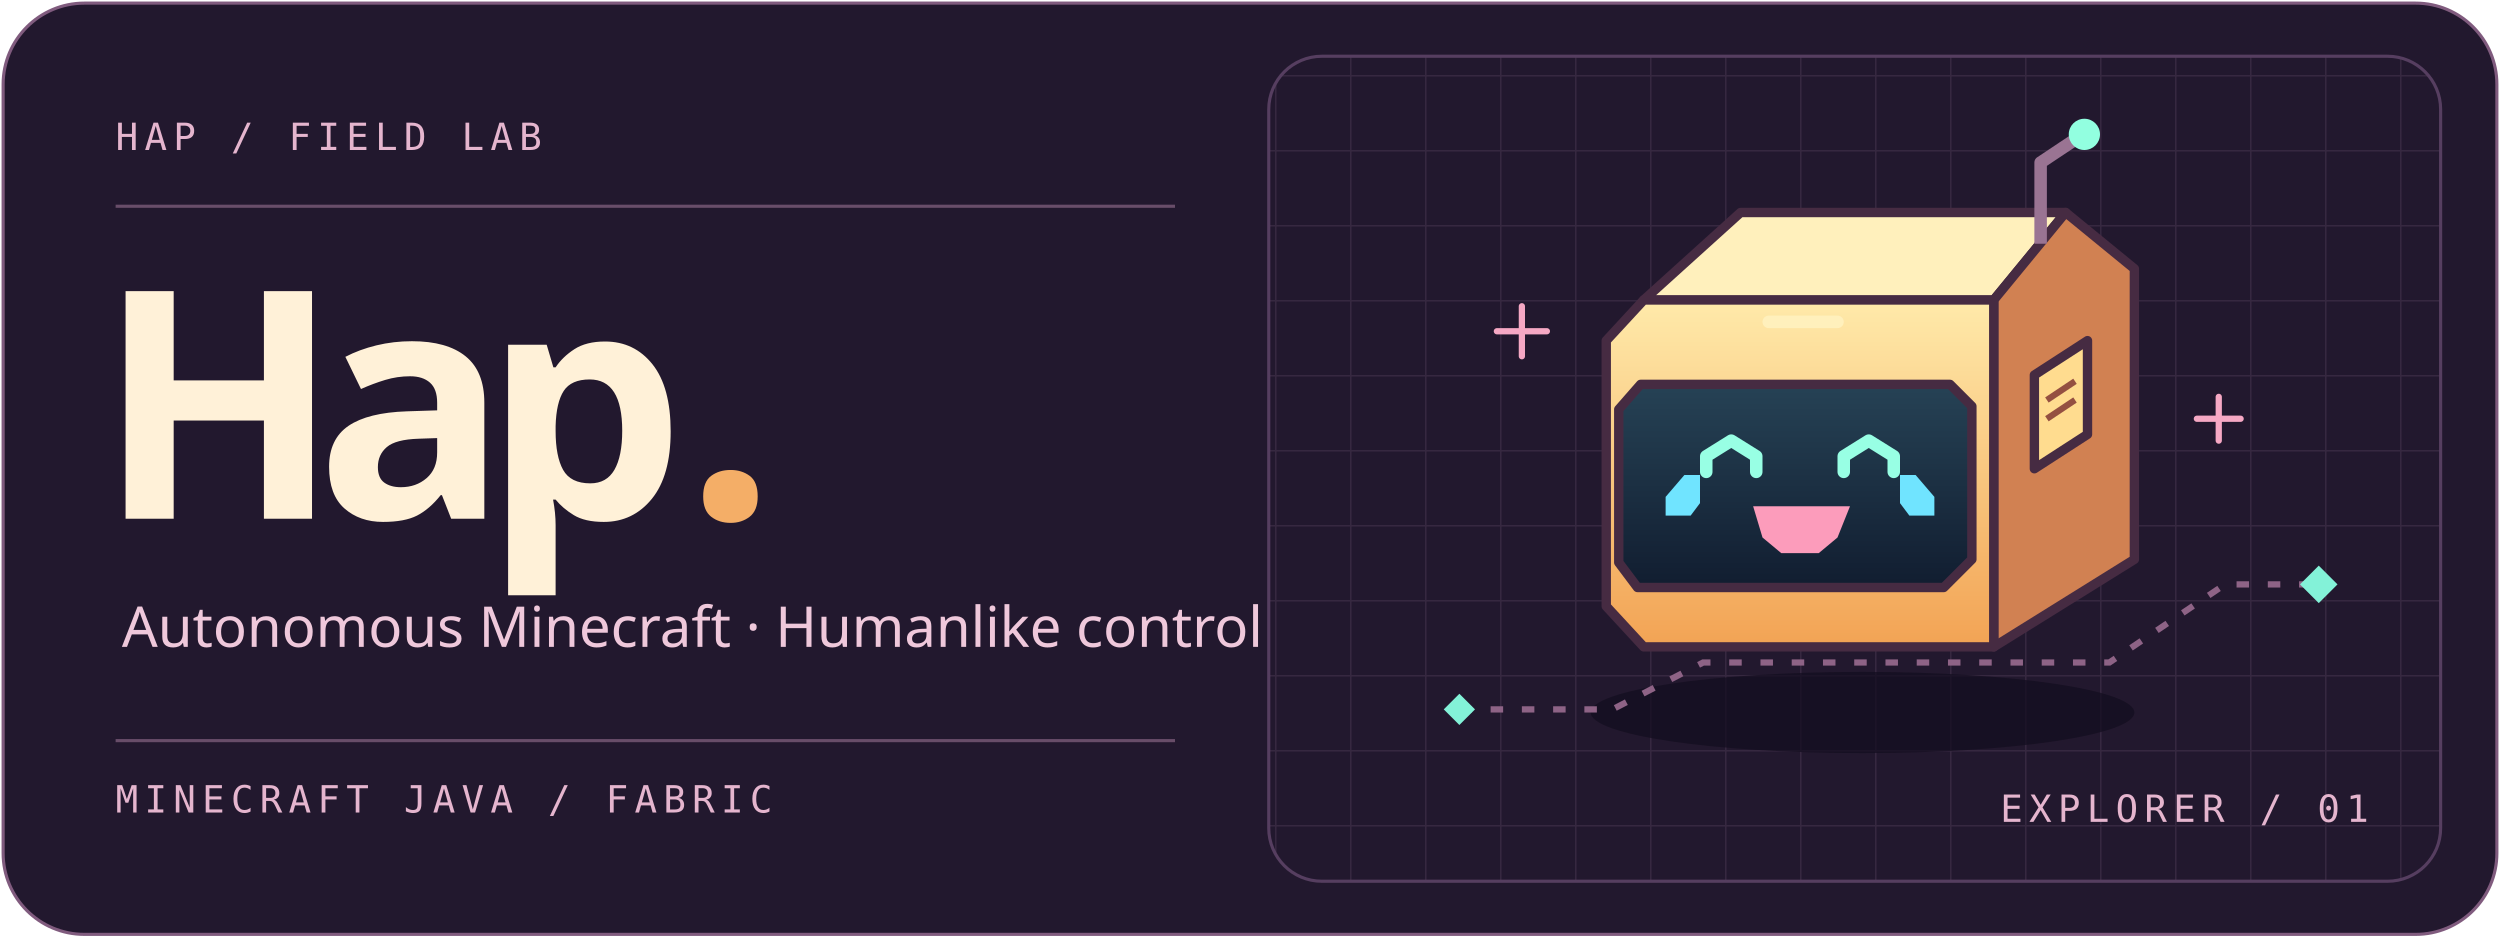
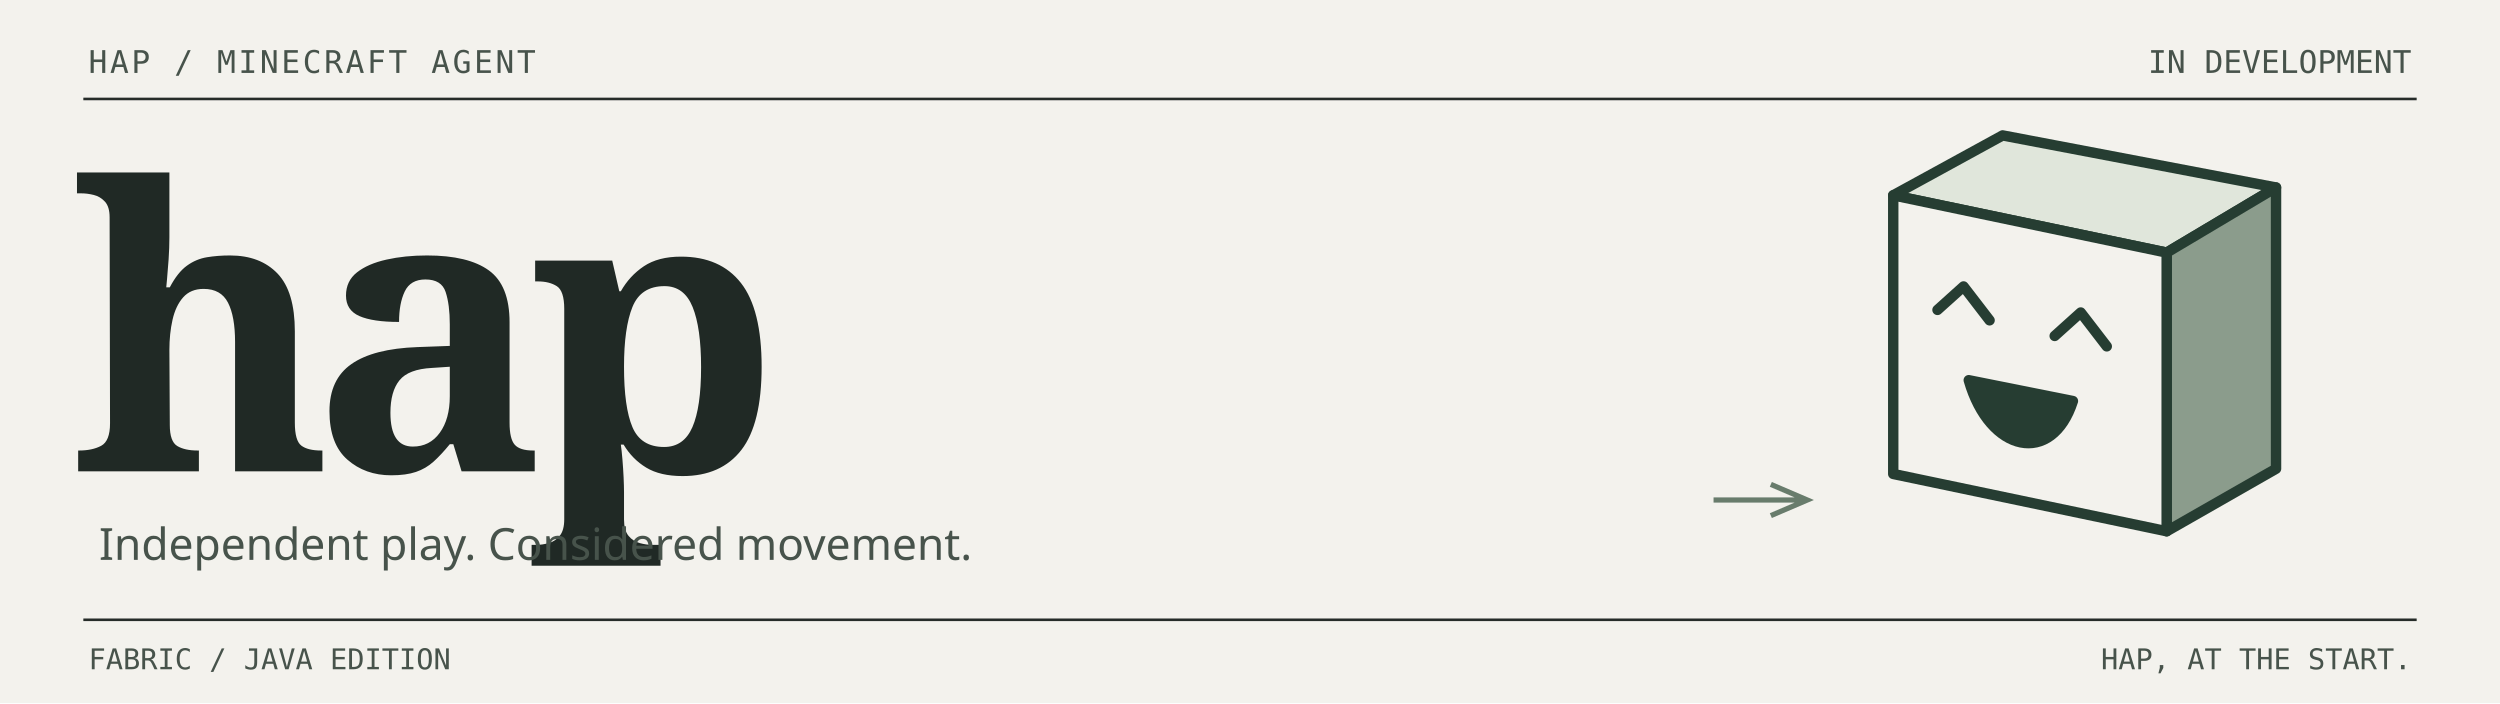
- <svg xmlns="http://www.w3.org/2000/svg" viewBox="0 0 800 300" role="img" aria-labelledby="title desc">
-   <defs>
-     <linearGradient id="shell" x2="0" y2="1">
-       <stop stop-color="#ffeaaa" />
-       <stop offset="1" stop-color="#f2a354" />
-     </linearGradient>
-     <linearGradient id="visor" x2="0" y2="1">
-       <stop stop-color="#264255" />
-       <stop offset="1" stop-color="#111d30" />
-     </linearGradient>
-     <pattern id="grid" width="24" height="24" patternUnits="userSpaceOnUse">
-       <path d="M24 0H0V24" fill="none" stroke="#6b526f" opacity=".27" />
-     </pattern>
-   </defs>
-   <style>
-     .bot { animation: hover 1.4s ease-in-out 3; }
-     .tear { animation: flick 1.4s ease-in-out 3; }
-     .signal { animation: pulse 1.4s ease-in-out 3; }
-     @keyframes hover { 48% { transform: translateY(-7px); } }
-     @keyframes flick { 55% { transform: translate(4px, 4px); opacity: .6; } }
-     @keyframes pulse { 50% { opacity: .35; } }
-     @media (prefers-reduced-motion: reduce) { .bot,.tear,.signal { animation: none; } }
-   </style>
-   <rect x="1" y="1" width="798" height="298" rx="26" fill="#22182e" stroke="#805b7e" />
-   <rect x="406" y="18" width="375" height="264" rx="17" fill="url(#grid)" stroke="#563e60" />
-   <path d="M37 66H376M37 237H376" stroke="#684d69" />
-   <g font-family="monospace" font-size="12" letter-spacing="2" fill="#e5b5ce">
-     <text x="37" y="48">HAP / FIELD LAB</text>
-     <text x="37" y="260">MINECRAFT JAVA / FABRIC</text>
-     <text x="758" y="263" text-anchor="end">EXPLORER / 01</text>
+ <svg xmlns="http://www.w3.org/2000/svg" viewBox="0 0 960 270" role="img" aria-labelledby="title desc">
+   <rect width="960" height="270" fill="#f3f2ed" />
+   <path d="M32 38H928M32 238H928" stroke="#262c29" />
+   <text x="34" y="28" font-family="monospace" font-size="12" letter-spacing="1" fill="#47534b">HAP / MINECRAFT AGENT</text>
+   <text x="926" y="28" text-anchor="end" font-family="monospace" font-size="12" fill="#47534b">IN DEVELOPMENT</text>
+   <text x="27" y="181" font-family="Georgia,serif" font-size="151" font-weight="bold" letter-spacing="-8" fill="#202925">hap</text>
+   <text x="38" y="215" font-family="sans-serif" font-size="17" fill="#47534b">Independent play. Considered movement.</text>
+   <g stroke="#263d32" stroke-width="4" stroke-linejoin="round">
+     <path d="m727 75 42-23 105 20-42 25z" fill="#e0e6db" />
+     <path d="m832 97 42-25v108l-42 24z" fill="#8b9c8c" />
+     <path d="m727 75 105 22v107l-105-22z" fill="#f3f2ed" />
+     <path d="m744 119 10-9 10 13m25 6 10-9 10 13" fill="none" stroke-linecap="round" />
+     <path d="m756 146 40 8c-8 25-32 20-40-8z" fill="#263d32" />
  </g>
-   <text x="31" y="166" font-family="system-ui,sans-serif" font-size="102" font-weight="850" letter-spacing="-8" fill="#fff1d8">Hap<tspan fill="#f4ae67">.</tspan>
-   </text>
-   <text x="39" y="207" font-family="system-ui,sans-serif" font-size="18" fill="#efc8db">Autonomous Minecraft · Humanlike control</text>
-   <ellipse cx="596" cy="228" rx="87" ry="13" fill="#120d1e" opacity=".72" />
-   <path d="M467 227h49l29-15h130l37-25h30" fill="none" stroke="#8e6386" stroke-width="2" stroke-dasharray="4 6" />
-   <path class="signal" d="m742 181 6 6-6 6-6-6zM467 222l5 5-5 5-5-5z" fill="#83f2d8" />
-   <g class="bot" stroke="#462b42" stroke-width="3" stroke-linejoin="round">
-     <path d="M526 96l31-28h104l-23 28z" fill="#fff0bc" />
-     <path d="m638 96 23-28 22 18v93l-45 28z" fill="#d18152" />
-     <path d="M526 96h112v111H526l-12-13v-85z" fill="url(#shell)" />
-     <path d="M525 123h99l7 7v49l-9 9h-98l-6-8v-49z" fill="url(#visor)" />
-     <path d="M546 151v-5l8-5 8 5v5m28 0v-5l8-5 8 5v5" fill="none" stroke="#98ffe4" stroke-width="4" stroke-linecap="round" />
-     <path d="M561 162h31l-4 10-6 5h-12l-6-5z" fill="#fc9cbb" stroke="none" />
-     <path class="tear" d="M544 152h-5l-6 7v6h8l3-4zM608 152h5l6 7v6h-8l-3-4z" fill="#70e4ff" stroke="none" />
-     <path d="M651 120l17-11v30l-17 11z" fill="#ffdc8f" />
-     <path d="m655 128 9-6m-9 12 9-6" stroke="#945041" stroke-width="2" />
-     <path d="M566 103h22" stroke="#fff0bc" stroke-width="4" stroke-linecap="round" />
-     <path d="M653 78V52l12-8" fill="none" stroke="#9a7493" stroke-width="4" />
-     <circle class="signal" cx="667" cy="43" r="5" fill="#92ffe0" stroke="none" />
-   </g>
-   <path class="signal" d="M487 98v16m-8-8h16m215 21v14m-7-7h14" stroke="#f6a8c4" stroke-width="2" stroke-linecap="round" />
+   <path d="M658 192h36m-14-6 14 6-14 6" fill="none" stroke="#687c6c" stroke-width="2" />
+   <text x="34" y="257" font-family="monospace" font-size="11" fill="#47534b">FABRIC / JAVA EDITION</text>
+   <text x="926" y="257" text-anchor="end" font-family="monospace" font-size="11" fill="#47534b">HAP, AT THE START.</text>
</svg>
